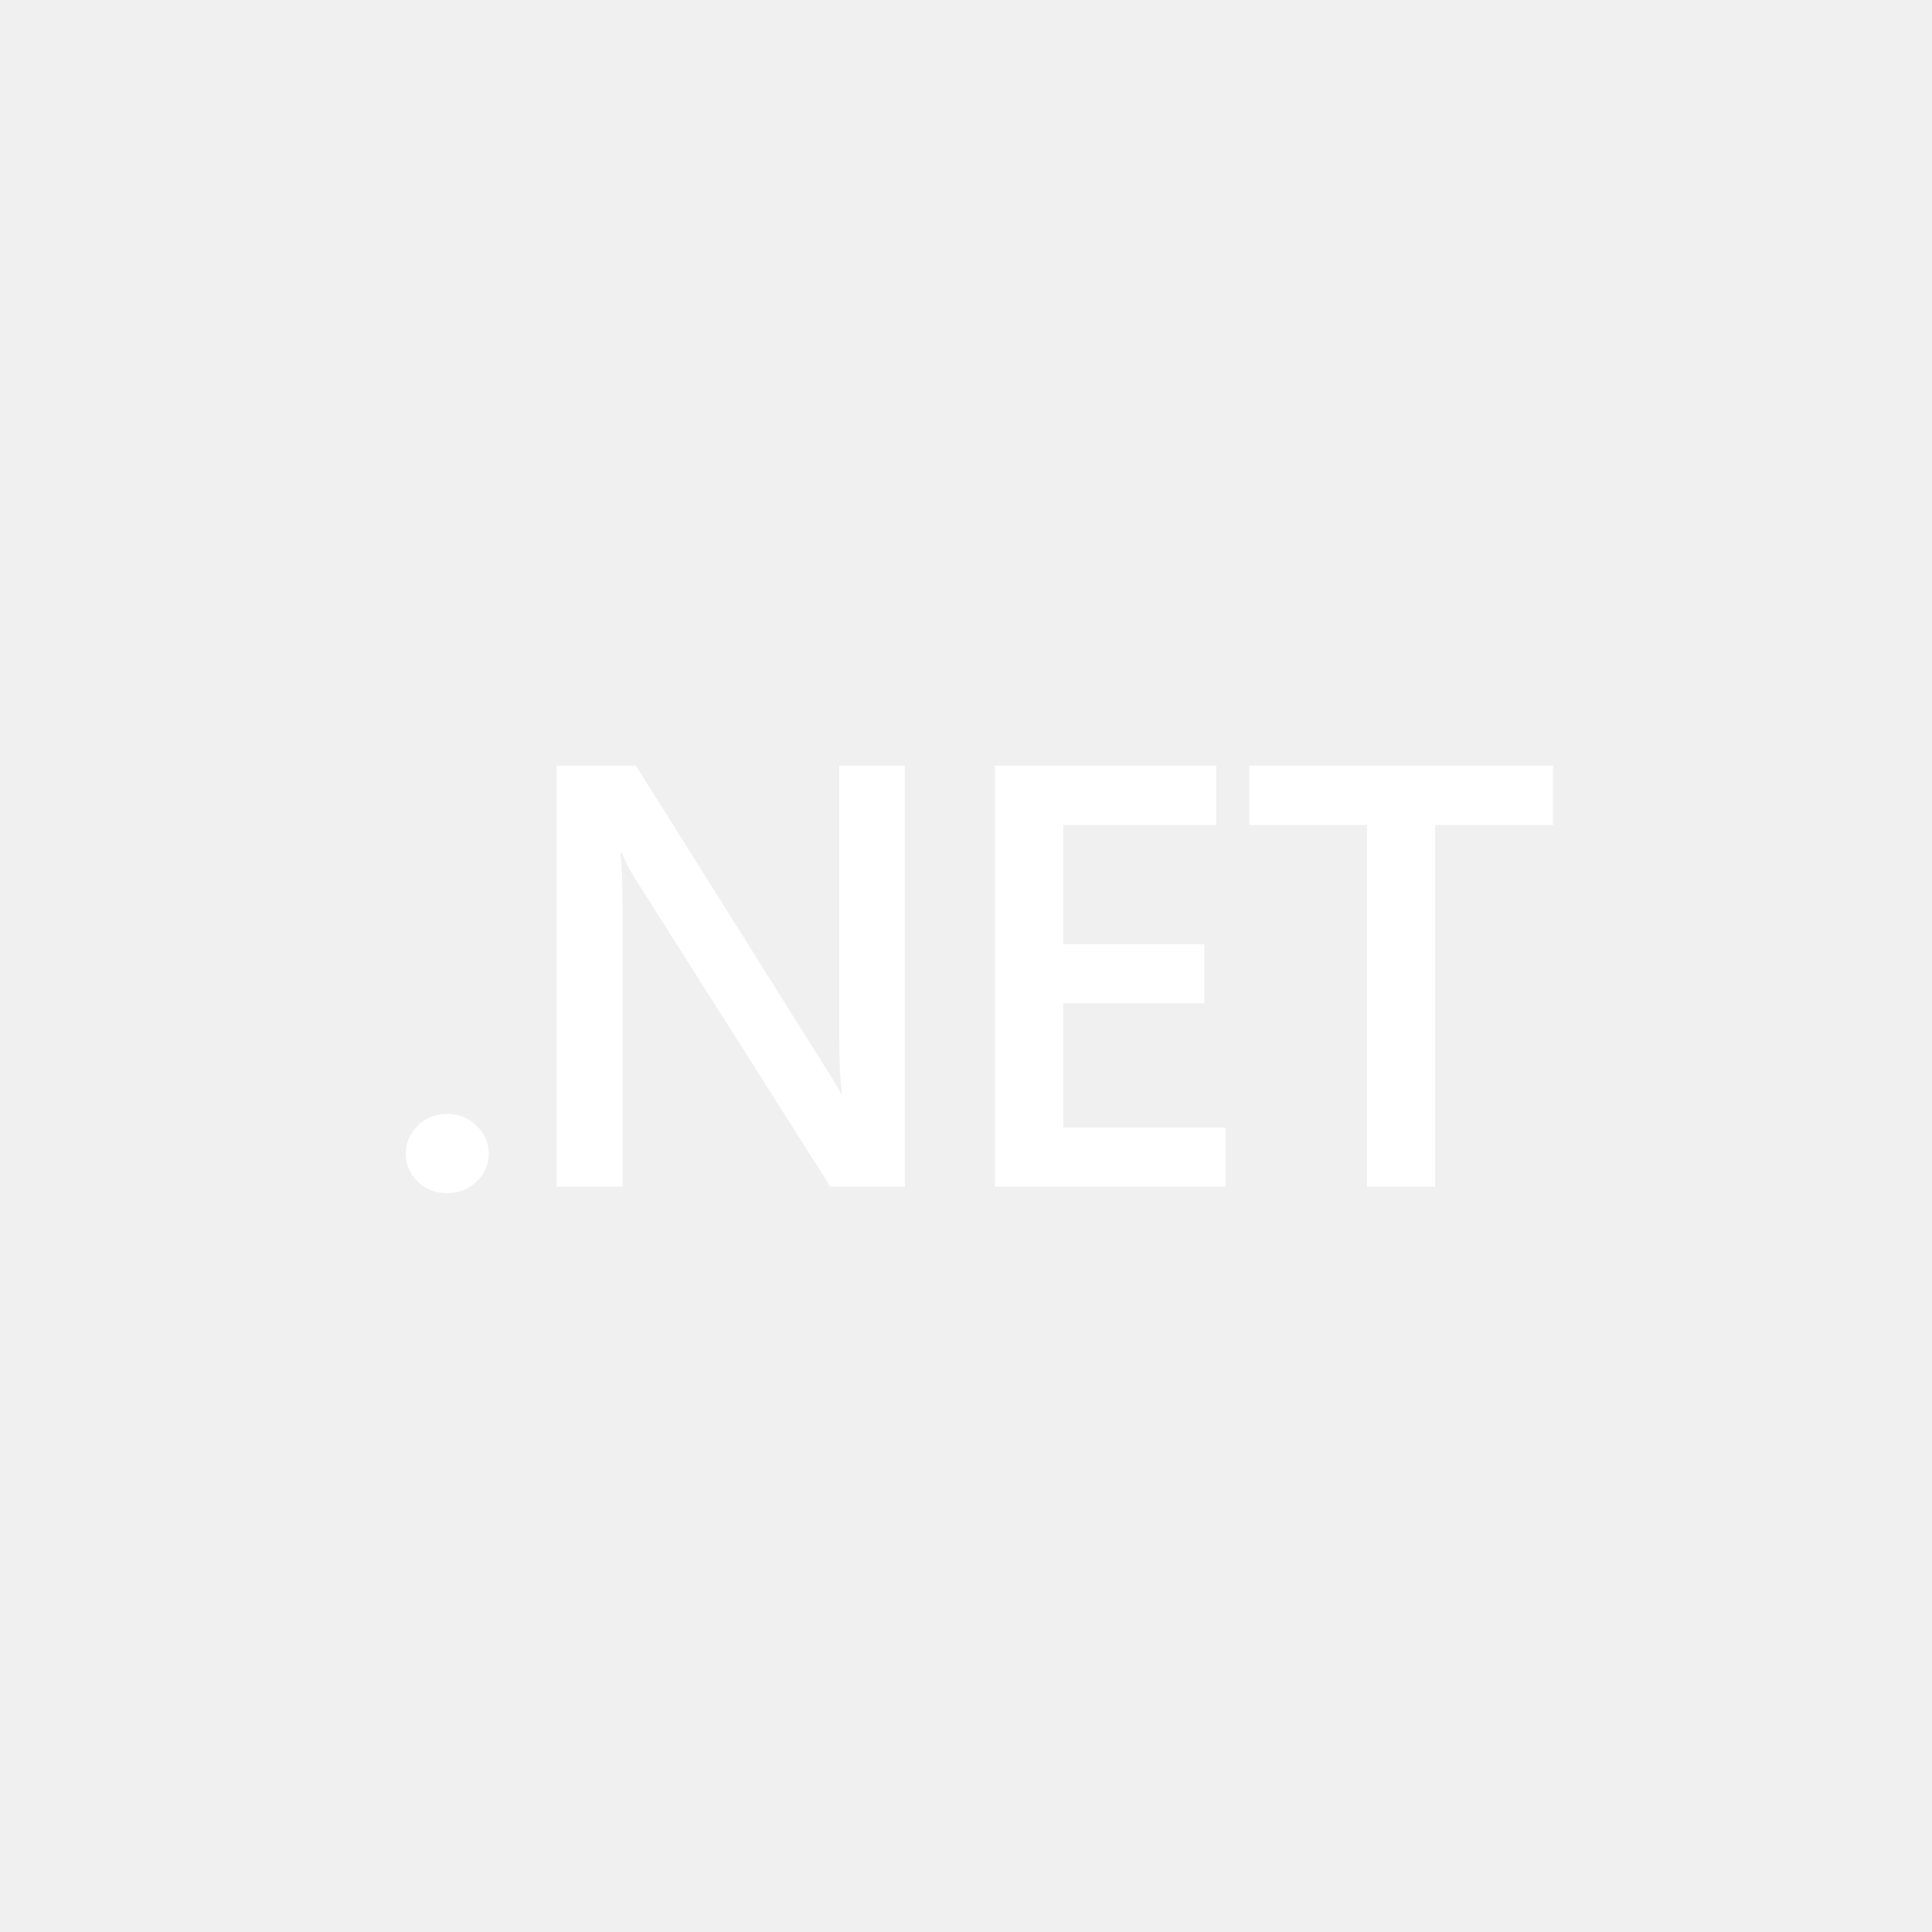
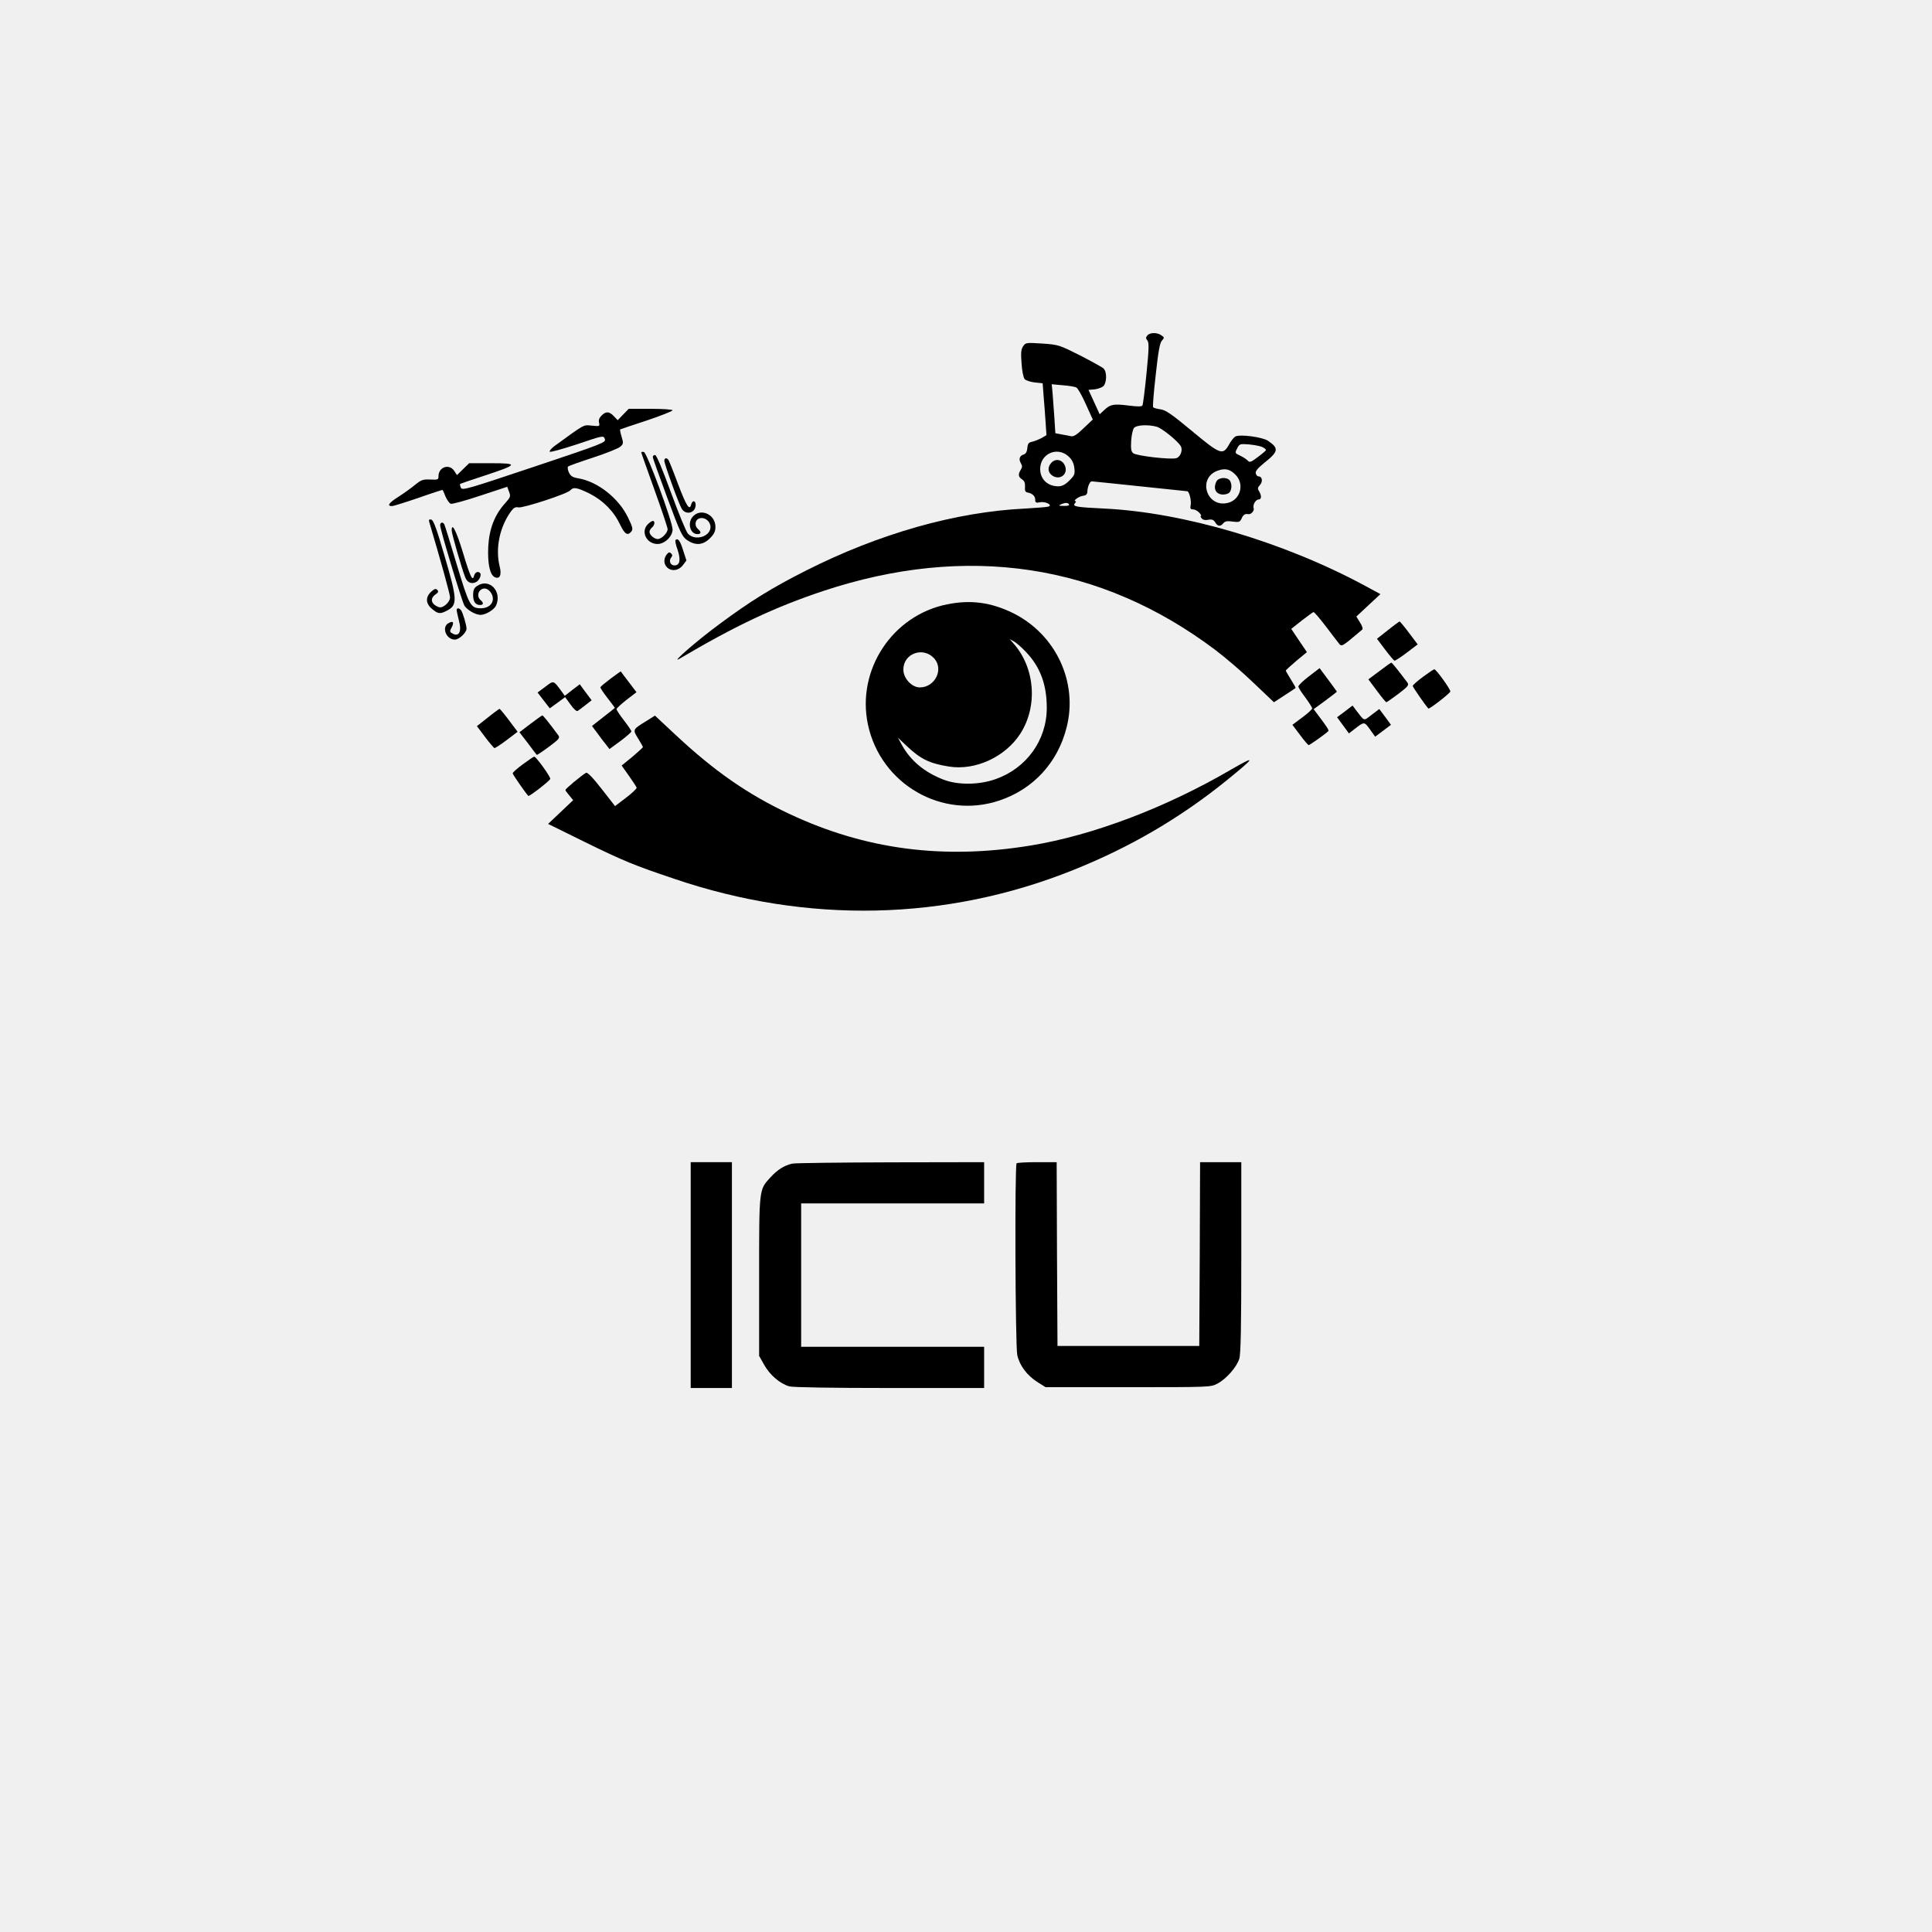
- <svg xmlns="http://www.w3.org/2000/svg" width="456" height="456" viewBox="0 0 456 456" version="1.1" xml:space="preserve" style="fill-rule:evenodd;clip-rule:evenodd;stroke-linejoin:round;stroke-miterlimit:2;">
-   <path d="m 105.5,281.609 c -2.703,0 -5.001,-0.9 -6.893,-2.702 -1.892,-1.848 -2.838,-4.042 -2.838,-6.582 0,-2.587 0.946,-4.804 2.838,-6.652 1.892,-1.848 4.19,-2.772 6.893,-2.772 2.748,0 5.068,0.924 6.96,2.772 1.937,1.848 2.906,4.064 2.906,6.652 0,2.54 -0.968,4.734 -2.906,6.582 -1.892,1.802 -4.212,2.702 -6.96,2.702 z" style="fill:#ffffff;fill-rule:nonzero;stroke-width:0.838" />
-   <path d="M 213.561,280.084 H 195.99 L 149.7,207.054 c -1.171,-1.848 -2.14,-3.765 -2.906,-5.751 h -0.406 c 0.361,2.125 0.541,6.675 0.541,13.65 v 65.132 h -15.543 v -99.36 h 18.719 l 44.737,71.298 c 1.892,2.957 3.109,4.989 3.649,6.098 h 0.27 c -0.45,-2.632 -0.676,-7.09 -0.676,-13.373 v -64.023 h 15.476 z" style="fill:#ffffff;fill-rule:nonzero;stroke-width:0.838" />
-   <path d="m 289.251,280.084 h -54.401 v -99.36 h 52.238 v 13.997 h -36.154 v 28.131 h 33.316 v 13.927 h -33.316 v 29.378 h 38.316 z" style="fill:#ffffff;fill-rule:nonzero;stroke-width:0.838" />
-   <path d="M 366.565,194.721 H 338.722 v 85.363 h -16.084 v -85.363 h -27.775 v -13.997 h 71.701 z" style="fill:#ffffff;fill-rule:nonzero;stroke-width:0.838" />
+ <svg xmlns="http://www.w3.org/2000/svg" version="1.0" width="1172pt" height="1172pt" viewBox="0 0 1172 1172" preserveAspectRatio="xMidYMid meet">
+   <g transform="translate(0,1172) scale(0.1,-0.1)" fill="#000000" stroke="none">
+     <path d="M6960 9685 c-10 -12 -10 -18 0 -30 11 -13 10 -50 -5 -200 -10 -101 -21 -189 -25 -195 -4 -7 -31 -7 -85 0 -90 11 -109 8 -147 -28 l-27 -25 -34 74 -34 74 36 3 c20 2 44 11 54 19 21 20 23 86 2 107 -8 8 -73 44 -143 80 -126 63 -130 65 -229 72 -97 6 -101 6 -116 -16 -13 -19 -15 -39 -10 -104 3 -47 11 -87 19 -96 8 -8 35 -17 61 -20 l48 -5 6 -80 c4 -44 9 -115 12 -158 l5 -77 -31 -18 c-18 -9 -43 -19 -57 -22 -20 -4 -26 -12 -28 -39 -2 -22 -10 -35 -22 -38 -25 -7 -32 -29 -17 -53 9 -16 9 -24 -1 -40 -17 -28 -15 -43 8 -58 14 -9 19 -21 18 -44 -2 -25 1 -33 17 -36 29 -6 45 -22 45 -44 0 -17 5 -20 29 -15 32 7 79 -17 51 -26 -8 -3 -71 -8 -140 -12 -422 -20 -887 -152 -1330 -376 -206 -104 -339 -186 -527 -326 -130 -95 -301 -244 -241 -209 342 202 579 313 869 410 873 290 1686 168 2383 -358 61 -46 166 -136 232 -200 l122 -116 63 41 c35 23 66 43 68 45 2 2 -11 25 -28 52 -17 27 -31 51 -31 54 0 3 29 29 64 59 l64 53 -48 71 -47 70 63 50 c36 28 68 51 72 52 4 1 36 -36 72 -83 36 -47 72 -95 82 -107 17 -22 16 -23 142 84 5 4 -1 24 -14 43 l-22 36 73 68 73 68 -96 52 c-492 265 -1099 444 -1580 467 -168 8 -193 12 -178 31 7 8 9 14 5 14 -20 0 20 29 43 32 19 2 27 9 28 23 1 33 15 65 27 65 7 0 138 -14 292 -30 154 -16 283 -30 287 -30 12 0 26 -57 21 -83 -4 -22 -2 -27 14 -27 11 0 28 -9 38 -20 10 -11 15 -20 10 -20 -4 0 -2 -7 5 -15 8 -9 22 -12 40 -8 22 4 32 0 42 -16 15 -25 31 -27 49 -5 10 12 24 15 56 10 39 -5 45 -3 55 19 10 23 21 30 42 26 15 -3 37 22 31 36 -7 19 12 53 30 53 18 0 19 23 3 50 -10 15 -9 22 5 38 19 20 14 52 -8 52 -7 0 -15 8 -17 18 -4 13 11 31 50 63 88 70 92 89 24 135 -34 23 -171 41 -198 26 -9 -5 -26 -26 -38 -48 -38 -68 -53 -62 -226 82 -124 103 -159 127 -191 131 -22 3 -42 9 -44 13 -3 5 4 93 16 196 15 141 25 194 37 207 16 18 16 20 -3 33 -25 18 -69 18 -85 -1z m-430 -316 c8 -4 34 -49 57 -101 l42 -93 -56 -53 c-41 -40 -61 -52 -77 -48 -11 2 -37 8 -58 11 l-36 7 -6 96 c-4 54 -9 120 -11 149 l-5 52 67 -6 c38 -3 75 -9 83 -14z m488 -238 c31 -9 128 -87 145 -118 13 -23 -1 -63 -26 -72 -30 -11 -243 13 -263 30 -12 10 -15 27 -12 75 2 34 10 69 17 78 15 18 86 22 139 7z m640 -123 c12 -6 22 -14 22 -18 0 -3 -22 -22 -49 -42 -40 -31 -51 -35 -61 -23 -6 7 -26 21 -45 30 -34 16 -35 16 -20 45 14 28 17 28 72 24 32 -3 68 -10 81 -16z m-1178 -55 c22 -20 33 -40 37 -70 5 -39 2 -46 -30 -78 -25 -25 -44 -35 -67 -35 -65 0 -110 43 -110 105 0 92 102 138 170 78z m1016 -114 c54 -56 29 -149 -45 -169 -132 -35 -191 153 -61 196 44 15 73 7 106 -27z m-1011 -179 c4 -6 -9 -10 -32 -9 -30 0 -34 2 -18 9 27 12 43 12 50 0z" />
+     <path d="M6377 8912 c-24 -27 -21 -59 8 -78 45 -29 95 9 76 59 -15 39 -57 49 -84 19z" />
+     <path d="M7380 8801 c-23 -44 -5 -81 40 -81 14 0 31 5 38 12 7 7 12 24 12 38 0 14 -5 31 -12 38 -19 19 -66 15 -78 -7z" />
+     <path d="M3780 9205 l-33 -34 -23 24 c-28 30 -48 31 -75 4 -14 -14 -19 -28 -15 -43 5 -22 4 -23 -44 -18 -53 5 -38 13 -228 -125 -18 -14 -30 -28 -27 -33 3 -5 77 16 166 45 159 54 160 54 168 32 8 -21 -7 -27 -428 -168 -406 -136 -437 -145 -445 -128 -5 11 -7 21 -5 23 2 2 69 25 149 51 203 67 208 75 40 75 l-134 0 -37 -36 -37 -36 -17 26 c-30 45 -95 23 -95 -33 0 -21 -4 -22 -49 -20 -44 2 -55 -1 -93 -32 -24 -20 -69 -52 -100 -72 -59 -37 -73 -57 -40 -57 9 0 82 23 161 50 79 28 145 49 146 48 2 -2 10 -20 18 -41 9 -20 23 -40 31 -43 9 -3 89 19 179 49 l164 54 11 -30 c11 -28 9 -33 -24 -70 -63 -69 -96 -155 -102 -261 -5 -102 9 -170 37 -186 32 -17 46 11 32 64 -27 110 0 241 71 337 14 19 26 25 43 21 29 -5 299 83 315 104 19 21 41 17 118 -21 82 -42 146 -107 185 -190 27 -56 45 -67 67 -39 11 13 8 27 -21 86 -56 116 -183 216 -299 236 -36 6 -48 13 -59 36 -7 15 -9 31 -5 36 5 4 74 29 154 55 80 26 154 56 164 66 18 16 18 22 7 59 -7 23 -11 43 -9 45 2 1 74 26 161 54 86 29 157 57 157 62 0 5 -59 9 -133 9 l-133 0 -34 -35z" />
+     <path d="M3890 8976 c0 -3 36 -105 80 -227 44 -122 80 -230 80 -239 0 -23 -37 -60 -60 -60 -21 0 -50 25 -50 44 0 8 7 19 15 26 17 14 20 40 5 40 -5 0 -19 -9 -30 -20 -45 -45 -8 -120 59 -120 43 0 91 46 91 88 0 47 -155 466 -174 470 -9 2 -16 1 -16 -2z" />
+     <path d="M3960 8948 c0 -7 40 -119 88 -248 79 -213 90 -236 121 -257 50 -34 96 -30 137 11 26 26 34 42 34 70 0 78 -94 117 -140 59 -31 -40 -12 -103 31 -103 23 0 24 13 4 30 -25 21 -19 59 10 66 32 8 65 -19 65 -53 0 -59 -95 -87 -137 -40 -11 12 -57 124 -103 250 -53 145 -88 227 -96 227 -8 0 -14 -6 -14 -12z" />
+     <path d="M4030 8925 c0 -20 89 -265 106 -292 26 -41 84 -24 84 24 0 28 -20 30 -27 3 -10 -40 -28 -12 -79 121 -27 74 -54 140 -58 147 -10 17 -26 15 -26 -3z" />
+     <path d="M2604 8553 c68 -229 126 -437 126 -456 0 -31 -44 -69 -68 -60 -47 17 -56 52 -20 77 17 12 20 18 10 28 -9 9 -17 6 -37 -12 -35 -33 -33 -72 6 -104 35 -30 49 -32 89 -11 67 34 65 66 -14 335 -48 165 -67 216 -80 218 -13 3 -16 -1 -12 -15z" />
+     <path d="M2670 8533 c0 -24 129 -451 146 -484 13 -27 68 -59 99 -59 31 0 82 31 94 56 39 87 -42 171 -117 118 -16 -11 -22 -25 -22 -53 0 -40 14 -61 42 -61 22 0 23 13 3 30 -28 24 -11 70 25 70 24 0 50 -32 50 -62 0 -34 -30 -58 -72 -58 -64 0 -72 16 -148 268 -38 128 -72 237 -75 242 -10 16 -25 11 -25 -7z" />
+     <path d="M2740 8502 c0 -19 61 -231 82 -284 12 -32 39 -43 66 -29 20 10 35 45 24 55 -12 13 -30 5 -36 -16 -9 -37 -22 -12 -68 141 -40 131 -68 186 -68 133z" />
+     <path d="M4098 8444 c-4 -3 2 -31 13 -61 20 -60 13 -93 -20 -93 -24 0 -35 28 -20 47 9 11 9 17 0 26 -10 9 -15 8 -27 -7 -20 -27 -18 -60 5 -80 27 -24 70 -17 94 16 l21 28 -20 62 c-18 58 -32 76 -46 62z" />
+     <path d="M5746 8054 c-332 -66 -551 -397 -481 -729 77 -362 450 -578 798 -461 205 69 353 229 407 442 71 276 -65 566 -325 695 -133 65 -256 82 -399 53z m475 -286 c89 -92 129 -200 129 -342 0 -196 -123 -367 -312 -433 -100 -35 -227 -36 -313 -3 -117 45 -201 115 -254 211 l-24 44 54 -51 c84 -79 137 -105 255 -124 160 -26 343 58 434 200 107 167 89 401 -44 549 l-21 24 24 -13 c14 -7 46 -35 72 -62z m-553 -43 c58 -67 3 -175 -88 -175 -49 0 -100 55 -100 108 0 99 121 142 188 67z" />
+     <path d="M2770 8018 c1 -7 7 -35 14 -63 19 -69 -1 -103 -44 -75 -12 7 -12 12 0 34 16 31 9 42 -19 26 -44 -23 -15 -100 38 -100 26 0 71 42 71 66 0 23 -22 96 -33 112 -5 6 -13 12 -18 12 -5 0 -9 -6 -9 -12z" />
+     <path d="M8419 7897 l-66 -52 49 -65 c27 -36 53 -66 57 -68 4 -1 37 20 74 48 l67 51 -52 69 c-29 39 -55 70 -58 70 -3 -1 -35 -24 -71 -53z" />
+     <path d="M8368 7649 l-67 -50 52 -70 c28 -38 54 -69 57 -69 3 0 35 23 73 51 58 44 65 53 55 68 -55 73 -93 121 -98 121 -3 0 -35 -23 -72 -51z" />
+     <path d="M7940 7617 c-36 -27 -64 -55 -64 -62 1 -7 20 -37 43 -67 22 -30 41 -60 41 -65 0 -6 -27 -31 -60 -55 l-60 -45 46 -61 c25 -34 49 -62 53 -62 6 0 104 69 119 85 5 5 -7 24 -65 101 l-24 32 71 52 c38 28 70 53 70 54 0 1 -24 34 -53 73 l-52 70 -65 -50z" />
+     <path d="M8632 7614 c-34 -25 -62 -50 -62 -55 0 -7 78 -120 95 -137 5 -6 131 92 133 103 3 12 -86 135 -97 135 -4 0 -35 -21 -69 -46z" />
+     <path d="M3705 7604 c-33 -25 -61 -48 -63 -53 -1 -4 18 -33 43 -65 25 -32 45 -59 45 -60 0 -1 -31 -26 -69 -55 l-70 -55 30 -40 c16 -23 40 -54 53 -70 l23 -30 67 49 c36 27 66 53 66 58 0 5 -20 35 -45 67 -25 32 -45 63 -45 68 0 5 27 30 60 56 l61 47 -47 62 c-26 34 -48 63 -48 64 -1 1 -28 -19 -61 -43z" />
+     <path d="M3308 7554 l-47 -35 37 -48 37 -48 47 34 46 34 33 -45 c18 -26 37 -43 43 -39 6 4 28 20 48 36 l37 29 -36 48 -36 49 -46 -35 -45 -35 -18 25 c-52 71 -48 69 -100 30z" />
+     <path d="M8158 7404 l-47 -35 36 -49 36 -49 36 28 c57 44 57 44 91 -3 l32 -45 48 36 48 36 -35 48 -36 48 -46 -35 c-51 -39 -41 -42 -96 29 l-20 27 -47 -36z" />
+     <path d="M2959 7367 l-66 -52 49 -65 c27 -36 53 -66 57 -68 4 -1 37 20 74 48 l67 51 -52 69 c-29 39 -55 70 -58 70 -3 -1 -35 -24 -71 -53z" />
+     <path d="M3218 7329 l-67 -51 51 -66 c27 -37 52 -69 54 -71 2 -2 35 20 74 49 61 45 68 54 57 69 -54 74 -92 121 -97 121 -3 0 -35 -23 -72 -51z" />
+     <path d="M3924 7348 c-88 -54 -87 -53 -53 -108 16 -26 29 -49 29 -52 0 -3 -29 -29 -64 -59 l-65 -53 44 -62 c24 -34 45 -66 47 -72 2 -5 -27 -33 -64 -61 l-67 -51 -82 105 c-52 67 -86 102 -94 97 -29 -17 -125 -97 -125 -104 0 -4 11 -19 24 -34 l23 -28 -76 -72 -76 -72 225 -111 c233 -114 296 -140 540 -222 809 -275 1650 -256 2420 53 345 138 648 315 930 543 175 142 183 156 34 70 -398 -233 -842 -402 -1221 -464 -530 -87 -1003 -25 -1463 191 -254 119 -458 261 -696 484 l-121 113 -49 -31z" />
+     <path d="M3172 7084 c-34 -25 -62 -50 -62 -55 0 -7 78 -120 95 -137 5 -6 131 92 133 103 3 12 -86 135 -97 135 -4 0 -35 -21 -69 -46z" />
+     <path d="M4190 3985 l0 -685 125 0 125 0 0 685 0 685 -125 0 -125 0 0 -685z" />
+     <path d="M4805 4661 c-50 -12 -89 -37 -132 -84 -69 -75 -68 -66 -68 -602 l0 -480 31 -55 c35 -62 96 -114 152 -130 23 -6 246 -10 610 -10 l572 0 0 125 0 125 -555 0 -555 0 0 435 0 435 555 0 555 0 0 125 0 125 -567 -1 c-313 -1 -581 -4 -598 -8z" />
+     <path d="M6167 4663 c-12 -11 -8 -1107 4 -1163 14 -64 60 -125 124 -165 l48 -30 501 0 c498 0 501 0 542 22 54 29 117 101 132 151 9 28 12 203 12 616 l0 576 -125 0 -125 0 -2 -557 -3 -558 -430 0 -430 0 -3 558 -2 557 -118 0 c-65 0 -122 -3 -125 -7z" />
+   </g>
</svg>
